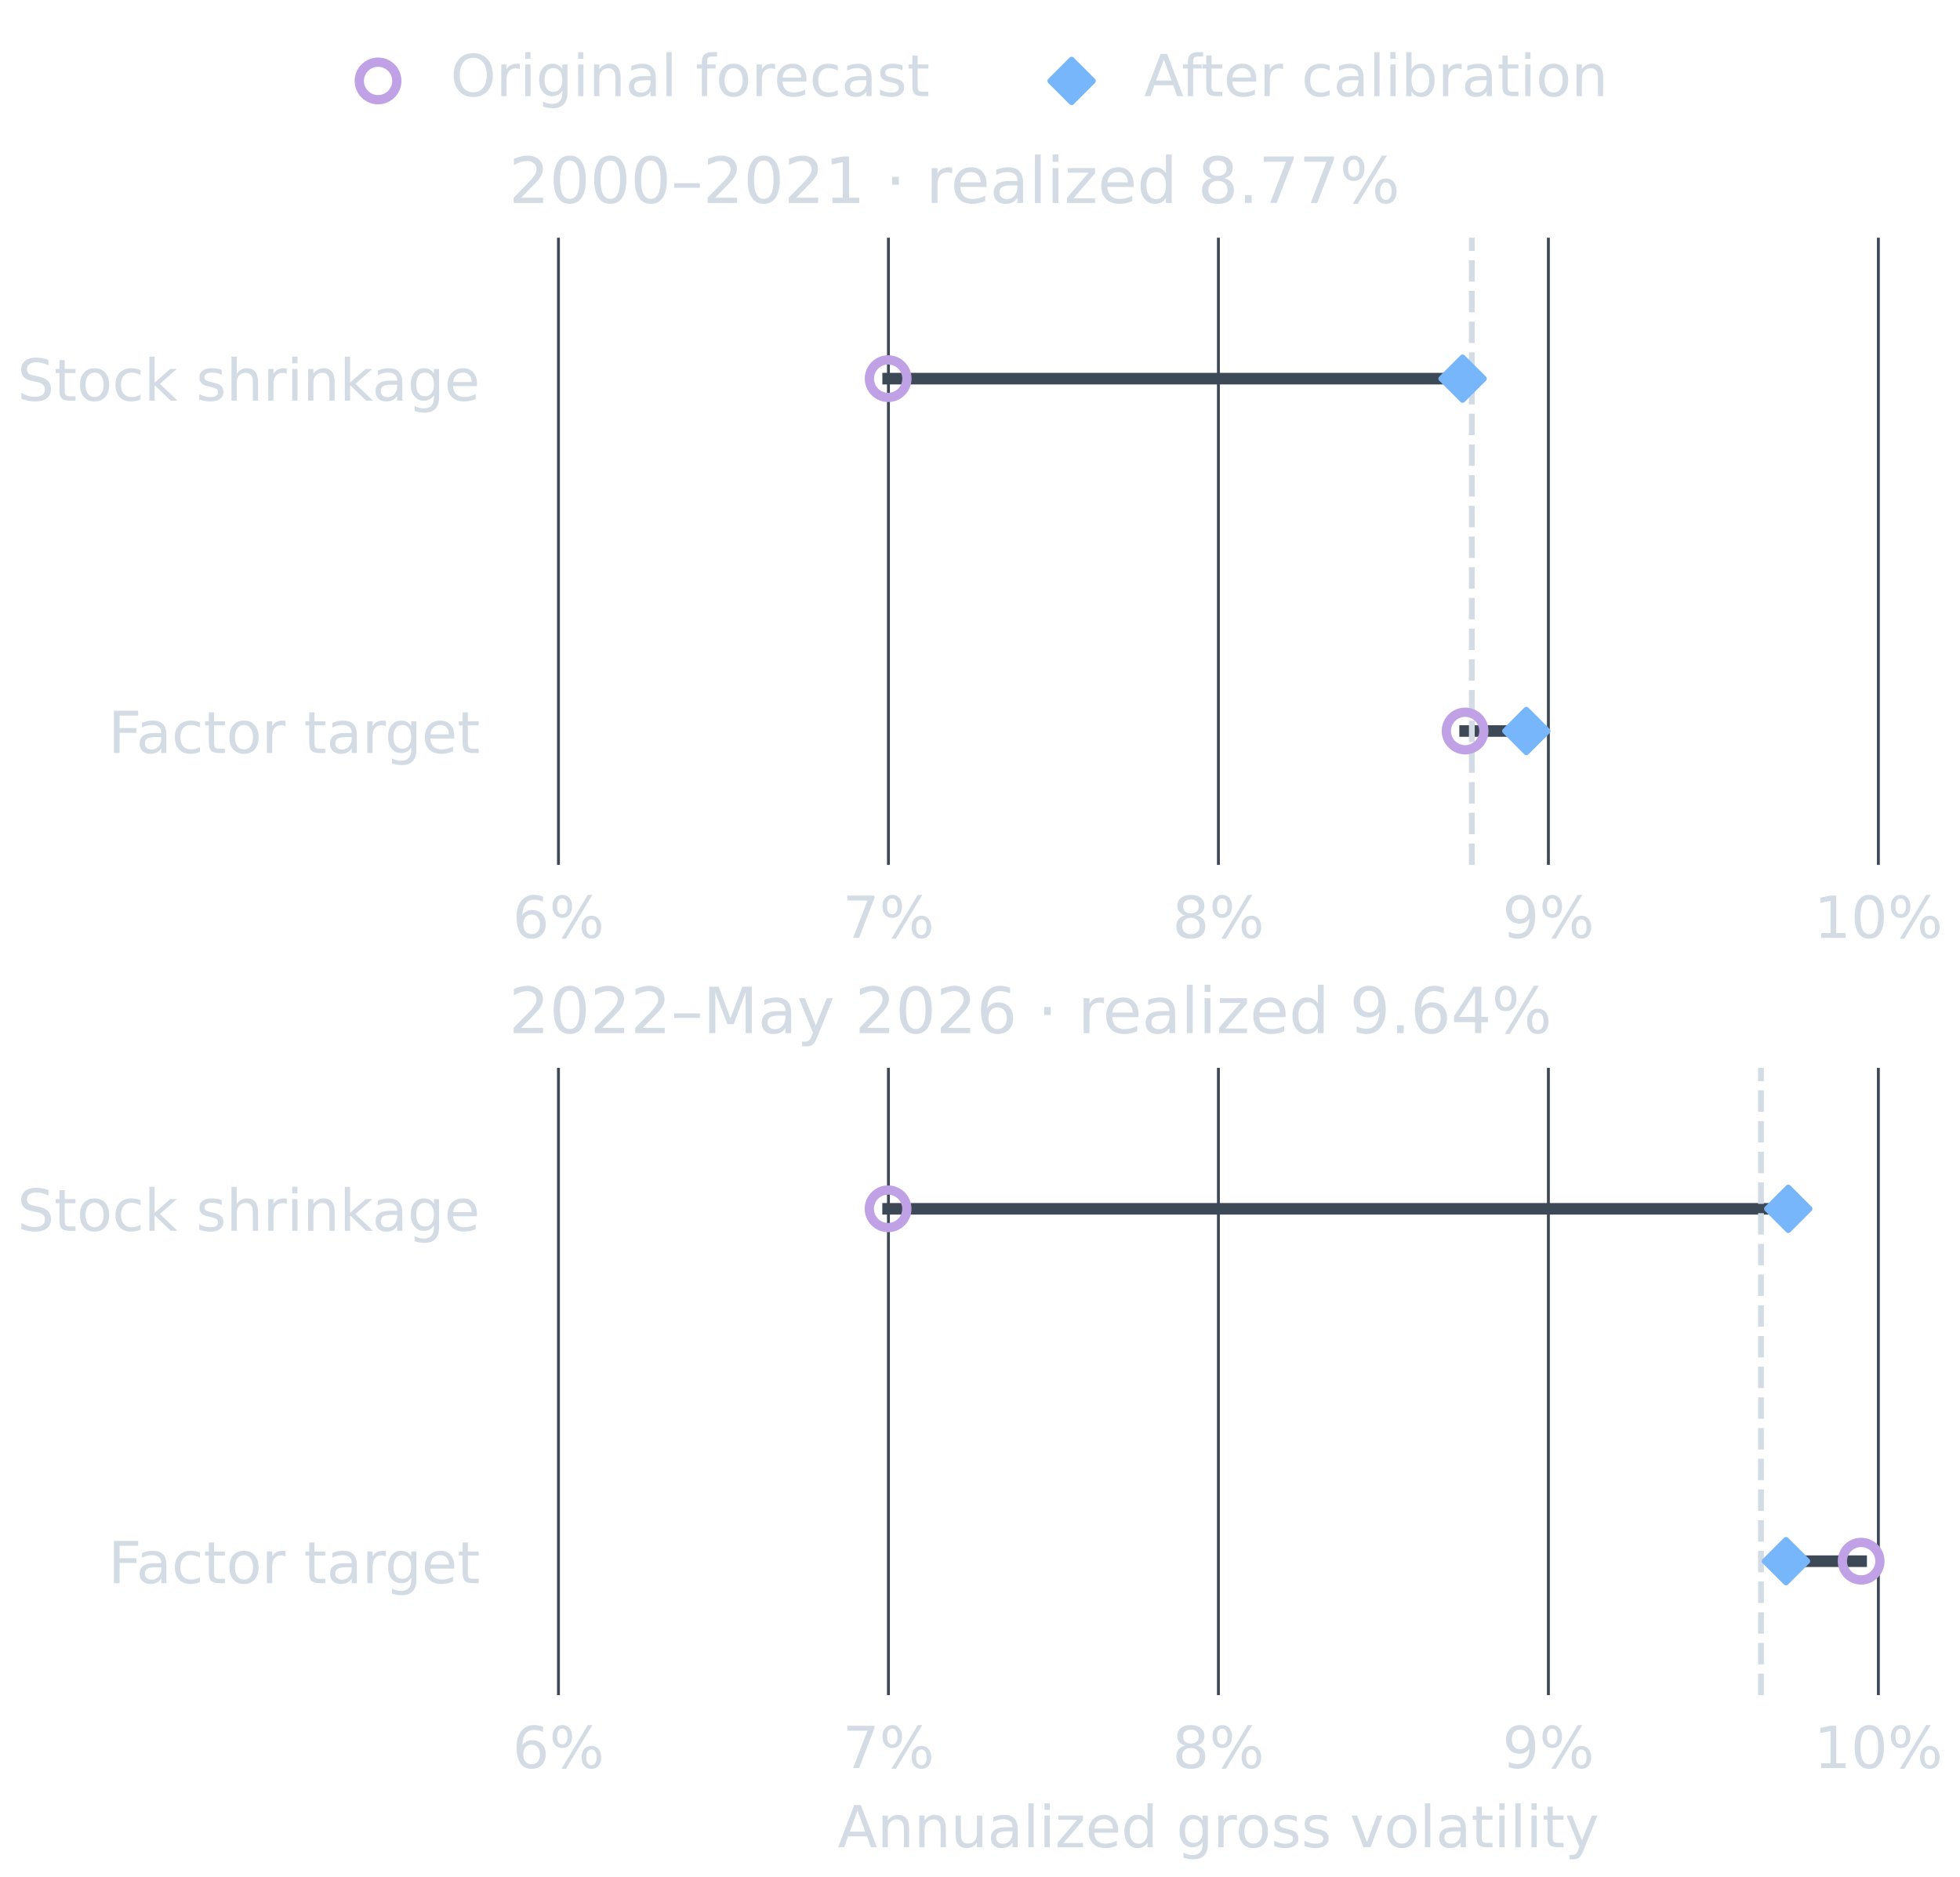
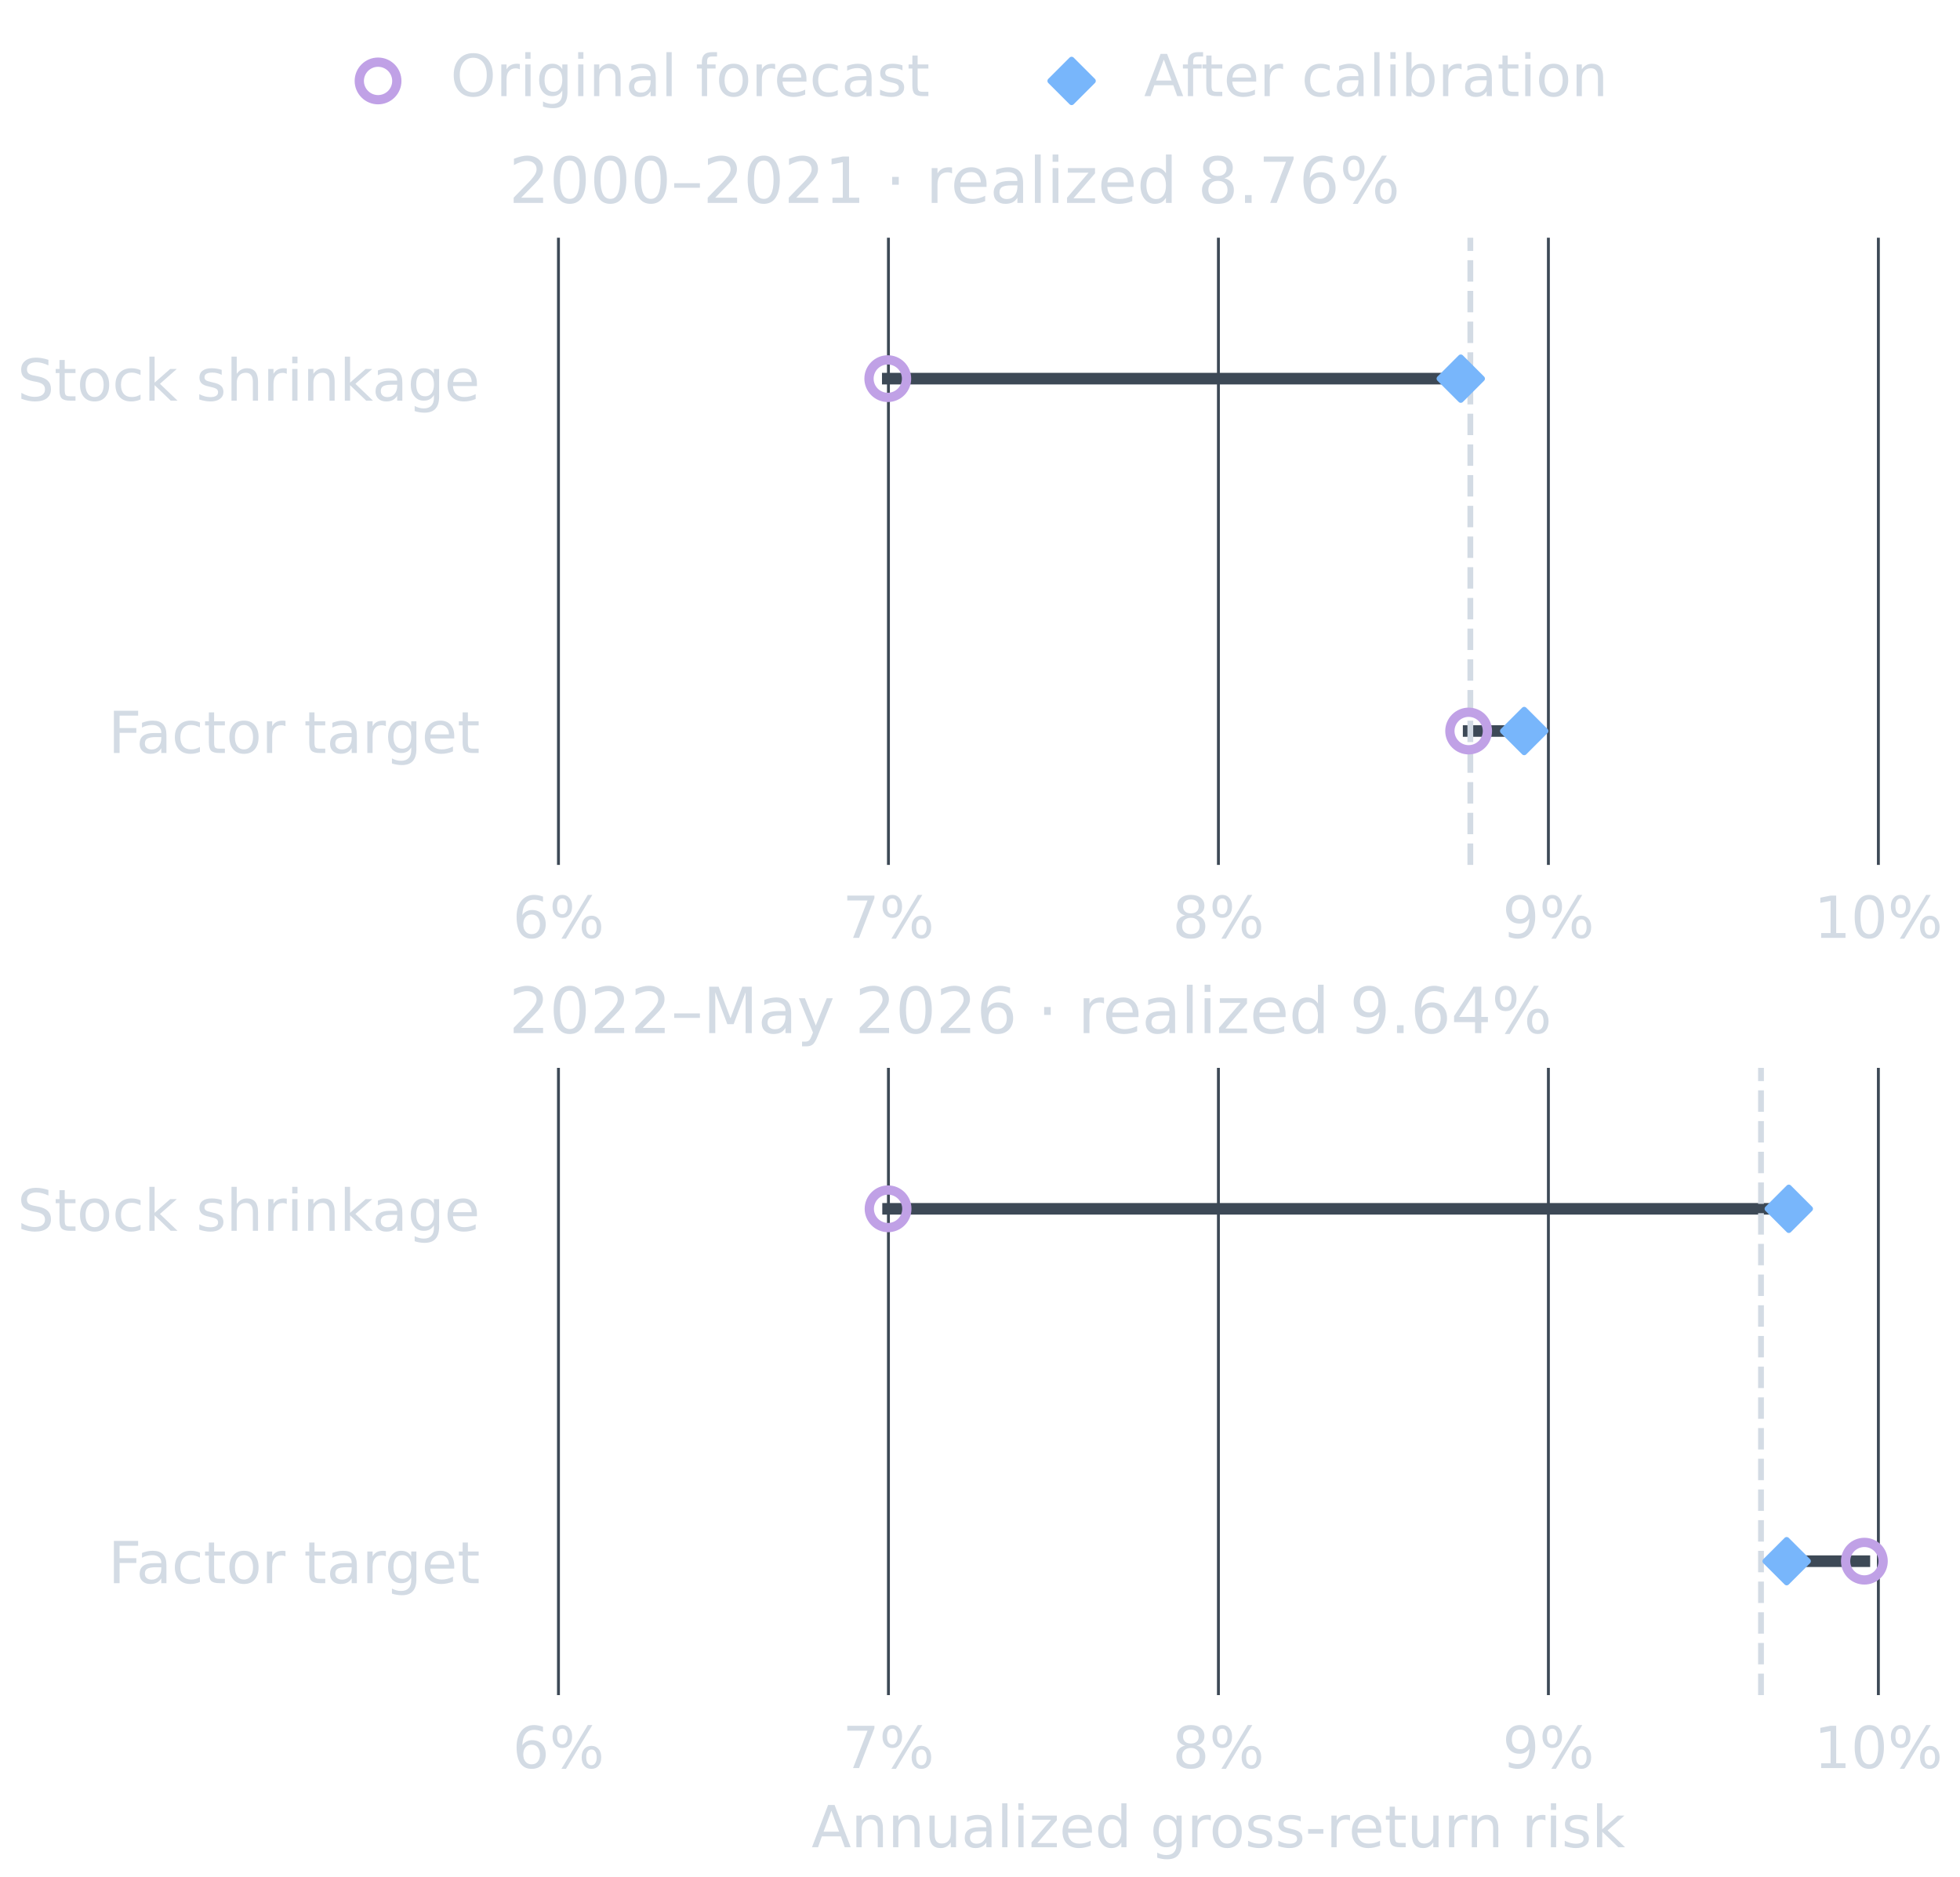
<svg xmlns="http://www.w3.org/2000/svg" xmlns:xlink="http://www.w3.org/1999/xlink" width="338.4pt" height="324pt" viewBox="0 0 338.4 324" version="1.1">
  <defs>
    <style type="text/css">*{stroke-linejoin: round; stroke-linecap: butt}</style>
  </defs>
  <g id="figure_1">
    <g id="patch_1">
      <path d="M 0 324 L 338.4 324 L 338.4 0 L 0 0 L 0 324 z " style="fill: none" />
    </g>
    <g id="axes_1">
      <g id="patch_2">
        <path d="M 87.874 149.322 L 332.853 149.322 L 332.853 41.037 L 87.874 41.037 L 87.874 149.322 z " style="fill: none" />
      </g>
      <g id="line2d_1">
-         <path d="M 252.956 126.205 L 263.528 126.205 " clip-path="url(#p64e1c6f75f)" style="fill: none; stroke: #3d4956; stroke-width: 2; stroke-linecap: square" />
+         <path d="M 253.566 126.205 L 263.157 126.205 " clip-path="url(#p64e1c6f75f)" style="fill: none; stroke: #3d4956; stroke-width: 2; stroke-linecap: square" />
      </g>
      <g id="line2d_2">
-         <path d="M 153.341 65.371 L 252.518 65.371 " clip-path="url(#p64e1c6f75f)" style="fill: none; stroke: #3d4956; stroke-width: 2; stroke-linecap: square" />
+         <path d="M 153.277 65.371 L 252.207 65.371 " clip-path="url(#p64e1c6f75f)" style="fill: none; stroke: #3d4956; stroke-width: 2; stroke-linecap: square" />
      </g>
      <g id="matplotlib.axis_1">
        <g id="xtick_1">
          <g id="line2d_3">
            <path d="M 96.419 149.322 L 96.419 41.037 " clip-path="url(#p64e1c6f75f)" style="fill: none; stroke: #3d4956; stroke-width: 0.5; stroke-linecap: square" />
          </g>
          <g id="line2d_4" />
          <g id="text_1">
            <text style="font-size: 10px; font-family: 'DejaVu Sans', 'Bitstream Vera Sans', 'Computer Modern Sans Serif', 'Lucida Grande', 'Verdana', 'Geneva', 'Lucid', 'Arial', 'Helvetica', 'Avant Garde', sans-serif; text-anchor: middle; fill: #d3dbe4" x="96.419" y="161.92" transform="rotate(-0 96.41945 161.9203)">6%</text>
          </g>
        </g>
        <g id="xtick_2">
          <g id="line2d_5">
            <path d="M 153.391 149.322 L 153.391 41.037 " clip-path="url(#p64e1c6f75f)" style="fill: none; stroke: #3d4956; stroke-width: 0.5; stroke-linecap: square" />
          </g>
          <g id="line2d_6" />
          <g id="text_2">
            <text style="font-size: 10px; font-family: 'DejaVu Sans', 'Bitstream Vera Sans', 'Computer Modern Sans Serif', 'Lucida Grande', 'Verdana', 'Geneva', 'Lucid', 'Arial', 'Helvetica', 'Avant Garde', sans-serif; text-anchor: middle; fill: #d3dbe4" x="153.391" y="161.92" transform="rotate(-0 153.3913 161.9203)">7%</text>
          </g>
        </g>
        <g id="xtick_3">
          <g id="line2d_7">
            <path d="M 210.363 149.322 L 210.363 41.037 " clip-path="url(#p64e1c6f75f)" style="fill: none; stroke: #3d4956; stroke-width: 0.5; stroke-linecap: square" />
          </g>
          <g id="line2d_8" />
          <g id="text_3">
            <text style="font-size: 10px; font-family: 'DejaVu Sans', 'Bitstream Vera Sans', 'Computer Modern Sans Serif', 'Lucida Grande', 'Verdana', 'Geneva', 'Lucid', 'Arial', 'Helvetica', 'Avant Garde', sans-serif; text-anchor: middle; fill: #d3dbe4" x="210.363" y="161.92" transform="rotate(-0 210.3631 161.9203)">8%</text>
          </g>
        </g>
        <g id="xtick_4">
          <g id="line2d_9">
            <path d="M 267.335 149.322 L 267.335 41.037 " clip-path="url(#p64e1c6f75f)" style="fill: none; stroke: #3d4956; stroke-width: 0.5; stroke-linecap: square" />
          </g>
          <g id="line2d_10" />
          <g id="text_4">
            <text style="font-size: 10px; font-family: 'DejaVu Sans', 'Bitstream Vera Sans', 'Computer Modern Sans Serif', 'Lucida Grande', 'Verdana', 'Geneva', 'Lucid', 'Arial', 'Helvetica', 'Avant Garde', sans-serif; text-anchor: middle; fill: #d3dbe4" x="267.335" y="161.92" transform="rotate(-0 267.335 161.9203)">9%</text>
          </g>
        </g>
        <g id="xtick_5">
          <g id="line2d_11">
            <path d="M 324.307 149.322 L 324.307 41.037 " clip-path="url(#p64e1c6f75f)" style="fill: none; stroke: #3d4956; stroke-width: 0.5; stroke-linecap: square" />
          </g>
          <g id="line2d_12" />
          <g id="text_5">
            <text style="font-size: 10px; font-family: 'DejaVu Sans', 'Bitstream Vera Sans', 'Computer Modern Sans Serif', 'Lucida Grande', 'Verdana', 'Geneva', 'Lucid', 'Arial', 'Helvetica', 'Avant Garde', sans-serif; text-anchor: middle; fill: #d3dbe4" x="324.307" y="161.92" transform="rotate(-0 324.3068 161.9203)">10%</text>
          </g>
        </g>
      </g>
      <g id="matplotlib.axis_2">
        <g id="ytick_1">
          <g id="line2d_13" />
          <g id="text_6">
            <text style="font-size: 10px; font-family: 'DejaVu Sans', 'Bitstream Vera Sans', 'Computer Modern Sans Serif', 'Lucida Grande', 'Verdana', 'Geneva', 'Lucid', 'Arial', 'Helvetica', 'Avant Garde', sans-serif; text-anchor: end; fill: #d3dbe4" x="82.874" y="130.004" transform="rotate(-0 82.87368 130.0041)">Factor target</text>
          </g>
        </g>
        <g id="ytick_2">
          <g id="line2d_14" />
          <g id="text_7">
            <text style="font-size: 10px; font-family: 'DejaVu Sans', 'Bitstream Vera Sans', 'Computer Modern Sans Serif', 'Lucida Grande', 'Verdana', 'Geneva', 'Lucid', 'Arial', 'Helvetica', 'Avant Garde', sans-serif; text-anchor: end; fill: #d3dbe4" x="82.874" y="69.17" transform="rotate(-0 82.87368 69.17)">Stock shrinkage</text>
          </g>
        </g>
      </g>
      <g id="line2d_15">
-         <path d="M 254.113 149.322 L 254.113 41.037 " clip-path="url(#p64e1c6f75f)" style="fill: none; stroke-dasharray: 3.7,1.6; stroke-dashoffset: 0; stroke: #d3dbe4" />
+         <path d="M 253.857 149.322 L 253.857 41.037 " clip-path="url(#p64e1c6f75f)" style="fill: none; stroke-dasharray: 3.7,1.6; stroke-dashoffset: 0; stroke: #d3dbe4" />
      </g>
      <g id="PathCollection_1">
-         <path d="M 252.956 129.445 C 253.815 129.445 254.64 129.104 255.247 128.496 C 255.855 127.889 256.196 127.064 256.196 126.205 C 256.196 125.346 255.855 124.521 255.247 123.914 C 254.64 123.306 253.815 122.965 252.956 122.965 C 252.097 122.965 251.272 123.306 250.665 123.914 C 250.057 124.521 249.716 125.346 249.716 126.205 C 249.716 127.064 250.057 127.889 250.665 128.496 C 251.272 129.104 252.097 129.445 252.956 129.445 L 252.956 129.445 z " clip-path="url(#p64e1c6f75f)" style="fill: none; stroke: #c0a1e6; stroke-width: 1.6" />
+         <path d="M 253.566 129.445 C 254.426 129.445 255.25 129.104 255.858 128.496 C 256.465 127.889 256.807 127.064 256.807 126.205 C 256.807 125.346 256.465 124.521 255.858 123.914 C 255.25 123.306 254.426 122.965 253.566 122.965 C 252.707 122.965 251.883 123.306 251.275 123.914 C 250.667 124.521 250.326 125.346 250.326 126.205 C 250.326 127.064 250.667 127.889 251.275 128.496 C 251.883 129.104 252.707 129.445 253.566 129.445 L 253.566 129.445 z " clip-path="url(#p64e1c6f75f)" style="fill: none; stroke: #c0a1e6; stroke-width: 1.6" />
      </g>
      <g id="PathCollection_2">
-         <path d="M 153.341 68.611 C 154.201 68.611 155.025 68.27 155.633 67.662 C 156.24 67.054 156.582 66.23 156.582 65.371 C 156.582 64.511 156.24 63.687 155.633 63.079 C 155.025 62.472 154.201 62.13 153.341 62.13 C 152.482 62.13 151.658 62.472 151.05 63.079 C 150.442 63.687 150.101 64.511 150.101 65.371 C 150.101 66.23 150.442 67.054 151.05 67.662 C 151.658 68.27 152.482 68.611 153.341 68.611 L 153.341 68.611 z " clip-path="url(#p64e1c6f75f)" style="fill: none; stroke: #c0a1e6; stroke-width: 1.6" />
+         <path d="M 153.277 68.611 C 154.136 68.611 154.96 68.27 155.568 67.662 C 156.176 67.054 156.517 66.23 156.517 65.371 C 156.517 64.511 156.176 63.687 155.568 63.079 C 154.96 62.472 154.136 62.13 153.277 62.13 C 152.417 62.13 151.593 62.472 150.986 63.079 C 150.378 63.687 150.036 64.511 150.036 65.371 C 150.036 66.23 150.378 67.054 150.986 67.662 C 151.593 68.27 152.417 68.611 153.277 68.611 L 153.277 68.611 z " clip-path="url(#p64e1c6f75f)" style="fill: none; stroke: #c0a1e6; stroke-width: 1.6" />
      </g>
      <g id="PathCollection_3">
        <defs>
          <path id="m0901a915a0" d="M -0 3.674 L 3.674 0 L 0 -3.674 L -3.674 -0 z " style="stroke: #78b6fb" />
        </defs>
        <g clip-path="url(#p64e1c6f75f)">
-           <use xlink:href="#m0901a915a0" x="263.528" y="126.205" style="fill: #78b6fb; stroke: #78b6fb" />
+           <use xlink:href="#m0901a915a0" x="263.157" y="126.205" style="fill: #78b6fb; stroke: #78b6fb" />
        </g>
      </g>
      <g id="PathCollection_4">
        <g clip-path="url(#p64e1c6f75f)">
-           <use xlink:href="#m0901a915a0" x="252.518" y="65.371" style="fill: #78b6fb; stroke: #78b6fb" />
+           <use xlink:href="#m0901a915a0" x="252.207" y="65.371" style="fill: #78b6fb; stroke: #78b6fb" />
        </g>
      </g>
      <g id="text_8">
-         <text style="font-size: 11px; font-family: 'DejaVu Sans', 'Bitstream Vera Sans', 'Computer Modern Sans Serif', 'Lucida Grande', 'Verdana', 'Geneva', 'Lucid', 'Arial', 'Helvetica', 'Avant Garde', sans-serif; text-anchor: start; fill: #d3dbe4" x="87.874" y="35.037" transform="rotate(-0 87.87368 35.03713)">2000–2021  ·  realized 8.77%</text>
+         <text style="font-size: 11px; font-family: 'DejaVu Sans', 'Bitstream Vera Sans', 'Computer Modern Sans Serif', 'Lucida Grande', 'Verdana', 'Geneva', 'Lucid', 'Arial', 'Helvetica', 'Avant Garde', sans-serif; text-anchor: start; fill: #d3dbe4" x="87.874" y="35.037" transform="rotate(-0 87.87368 35.03713)">2000–2021  ·  realized 8.76%</text>
      </g>
    </g>
    <g id="axes_2">
      <g id="patch_3">
        <path d="M 87.874 292.644 L 332.853 292.644 L 332.853 184.359 L 87.874 184.359 L 87.874 292.644 z " style="fill: none" />
      </g>
      <g id="line2d_16">
-         <path d="M 321.332 269.527 L 308.359 269.527 " clip-path="url(#p245c8cd5a5)" style="fill: none; stroke: #3d4956; stroke-width: 2; stroke-linecap: square" />
+         <path d="M 321.89 269.527 L 308.475 269.527 " clip-path="url(#p245c8cd5a5)" style="fill: none; stroke: #3d4956; stroke-width: 2; stroke-linecap: square" />
      </g>
      <g id="line2d_17">
-         <path d="M 153.33 208.692 L 308.748 208.692 " clip-path="url(#p245c8cd5a5)" style="fill: none; stroke: #3d4956; stroke-width: 2; stroke-linecap: square" />
+         <path d="M 153.329 208.692 L 308.84 208.692 " clip-path="url(#p245c8cd5a5)" style="fill: none; stroke: #3d4956; stroke-width: 2; stroke-linecap: square" />
      </g>
      <g id="matplotlib.axis_3">
        <g id="xtick_6">
          <g id="line2d_18">
            <path d="M 96.419 292.644 L 96.419 184.359 " clip-path="url(#p245c8cd5a5)" style="fill: none; stroke: #3d4956; stroke-width: 0.5; stroke-linecap: square" />
          </g>
          <g id="line2d_19" />
          <g id="text_9">
            <text style="font-size: 10px; font-family: 'DejaVu Sans', 'Bitstream Vera Sans', 'Computer Modern Sans Serif', 'Lucida Grande', 'Verdana', 'Geneva', 'Lucid', 'Arial', 'Helvetica', 'Avant Garde', sans-serif; text-anchor: middle; fill: #d3dbe4" x="96.419" y="305.242" transform="rotate(-0 96.41945 305.2419)">6%</text>
          </g>
        </g>
        <g id="xtick_7">
          <g id="line2d_20">
            <path d="M 153.391 292.644 L 153.391 184.359 " clip-path="url(#p245c8cd5a5)" style="fill: none; stroke: #3d4956; stroke-width: 0.5; stroke-linecap: square" />
          </g>
          <g id="line2d_21" />
          <g id="text_10">
            <text style="font-size: 10px; font-family: 'DejaVu Sans', 'Bitstream Vera Sans', 'Computer Modern Sans Serif', 'Lucida Grande', 'Verdana', 'Geneva', 'Lucid', 'Arial', 'Helvetica', 'Avant Garde', sans-serif; text-anchor: middle; fill: #d3dbe4" x="153.391" y="305.242" transform="rotate(-0 153.3913 305.2419)">7%</text>
          </g>
        </g>
        <g id="xtick_8">
          <g id="line2d_22">
            <path d="M 210.363 292.644 L 210.363 184.359 " clip-path="url(#p245c8cd5a5)" style="fill: none; stroke: #3d4956; stroke-width: 0.5; stroke-linecap: square" />
          </g>
          <g id="line2d_23" />
          <g id="text_11">
            <text style="font-size: 10px; font-family: 'DejaVu Sans', 'Bitstream Vera Sans', 'Computer Modern Sans Serif', 'Lucida Grande', 'Verdana', 'Geneva', 'Lucid', 'Arial', 'Helvetica', 'Avant Garde', sans-serif; text-anchor: middle; fill: #d3dbe4" x="210.363" y="305.242" transform="rotate(-0 210.3631 305.2419)">8%</text>
          </g>
        </g>
        <g id="xtick_9">
          <g id="line2d_24">
            <path d="M 267.335 292.644 L 267.335 184.359 " clip-path="url(#p245c8cd5a5)" style="fill: none; stroke: #3d4956; stroke-width: 0.5; stroke-linecap: square" />
          </g>
          <g id="line2d_25" />
          <g id="text_12">
            <text style="font-size: 10px; font-family: 'DejaVu Sans', 'Bitstream Vera Sans', 'Computer Modern Sans Serif', 'Lucida Grande', 'Verdana', 'Geneva', 'Lucid', 'Arial', 'Helvetica', 'Avant Garde', sans-serif; text-anchor: middle; fill: #d3dbe4" x="267.335" y="305.242" transform="rotate(-0 267.335 305.2419)">9%</text>
          </g>
        </g>
        <g id="xtick_10">
          <g id="line2d_26">
            <path d="M 324.307 292.644 L 324.307 184.359 " clip-path="url(#p245c8cd5a5)" style="fill: none; stroke: #3d4956; stroke-width: 0.5; stroke-linecap: square" />
          </g>
          <g id="line2d_27" />
          <g id="text_13">
            <text style="font-size: 10px; font-family: 'DejaVu Sans', 'Bitstream Vera Sans', 'Computer Modern Sans Serif', 'Lucida Grande', 'Verdana', 'Geneva', 'Lucid', 'Arial', 'Helvetica', 'Avant Garde', sans-serif; text-anchor: middle; fill: #d3dbe4" x="324.307" y="305.242" transform="rotate(-0 324.3068 305.2419)">10%</text>
          </g>
        </g>
        <g id="text_14">
-           <text style="font-size: 10px; font-family: 'DejaVu Sans', 'Bitstream Vera Sans', 'Computer Modern Sans Serif', 'Lucida Grande', 'Verdana', 'Geneva', 'Lucid', 'Arial', 'Helvetica', 'Avant Garde', sans-serif; text-anchor: middle; fill: #d3dbe4" x="210.363" y="318.92" transform="rotate(-0 210.3631 318.9201)">Annualized gross volatility</text>
+           <text style="font-size: 10px; font-family: 'DejaVu Sans', 'Bitstream Vera Sans', 'Computer Modern Sans Serif', 'Lucida Grande', 'Verdana', 'Geneva', 'Lucid', 'Arial', 'Helvetica', 'Avant Garde', sans-serif; text-anchor: middle; fill: #d3dbe4" x="210.363" y="318.92" transform="rotate(-0 210.3631 318.9201)">Annualized gross-return risk</text>
        </g>
      </g>
      <g id="matplotlib.axis_4">
        <g id="ytick_3">
          <g id="line2d_28" />
          <g id="text_15">
            <text style="font-size: 10px; font-family: 'DejaVu Sans', 'Bitstream Vera Sans', 'Computer Modern Sans Serif', 'Lucida Grande', 'Verdana', 'Geneva', 'Lucid', 'Arial', 'Helvetica', 'Avant Garde', sans-serif; text-anchor: end; fill: #d3dbe4" x="82.874" y="273.326" transform="rotate(-0 82.87368 273.3258)">Factor target</text>
          </g>
        </g>
        <g id="ytick_4">
          <g id="line2d_29" />
          <g id="text_16">
            <text style="font-size: 10px; font-family: 'DejaVu Sans', 'Bitstream Vera Sans', 'Computer Modern Sans Serif', 'Lucida Grande', 'Verdana', 'Geneva', 'Lucid', 'Arial', 'Helvetica', 'Avant Garde', sans-serif; text-anchor: end; fill: #d3dbe4" x="82.874" y="212.492" transform="rotate(-0 82.87368 212.4916)">Stock shrinkage</text>
          </g>
        </g>
      </g>
      <g id="line2d_30">
-         <path d="M 304.036 292.644 L 304.036 184.359 " clip-path="url(#p245c8cd5a5)" style="fill: none; stroke-dasharray: 3.7,1.6; stroke-dashoffset: 0; stroke: #d3dbe4" />
+         <path d="M 304.041 292.644 L 304.041 184.359 " clip-path="url(#p245c8cd5a5)" style="fill: none; stroke-dasharray: 3.7,1.6; stroke-dashoffset: 0; stroke: #d3dbe4" />
      </g>
      <g id="PathCollection_5">
-         <path d="M 321.332 272.767 C 322.192 272.767 323.016 272.425 323.623 271.818 C 324.231 271.21 324.573 270.386 324.573 269.527 C 324.573 268.667 324.231 267.843 323.623 267.235 C 323.016 266.628 322.192 266.286 321.332 266.286 C 320.473 266.286 319.649 266.628 319.041 267.235 C 318.433 267.843 318.092 268.667 318.092 269.527 C 318.092 270.386 318.433 271.21 319.041 271.818 C 319.649 272.425 320.473 272.767 321.332 272.767 L 321.332 272.767 z " clip-path="url(#p245c8cd5a5)" style="fill: none; stroke: #c0a1e6; stroke-width: 1.6" />
+         <path d="M 321.89 272.767 C 322.749 272.767 323.573 272.425 324.181 271.818 C 324.789 271.21 325.13 270.386 325.13 269.527 C 325.13 268.667 324.789 267.843 324.181 267.235 C 323.573 266.628 322.749 266.286 321.89 266.286 C 321.03 266.286 320.206 266.628 319.598 267.235 C 318.991 267.843 318.649 268.667 318.649 269.527 C 318.649 270.386 318.991 271.21 319.598 271.818 C 320.206 272.425 321.03 272.767 321.89 272.767 L 321.89 272.767 z " clip-path="url(#p245c8cd5a5)" style="fill: none; stroke: #c0a1e6; stroke-width: 1.6" />
      </g>
      <g id="PathCollection_6">
-         <path d="M 153.33 211.933 C 154.189 211.933 155.013 211.591 155.621 210.984 C 156.228 210.376 156.57 209.552 156.57 208.692 C 156.57 207.833 156.228 207.009 155.621 206.401 C 155.013 205.793 154.189 205.452 153.33 205.452 C 152.47 205.452 151.646 205.793 151.038 206.401 C 150.431 207.009 150.089 207.833 150.089 208.692 C 150.089 209.552 150.431 210.376 151.038 210.984 C 151.646 211.591 152.47 211.933 153.33 211.933 L 153.33 211.933 z " clip-path="url(#p245c8cd5a5)" style="fill: none; stroke: #c0a1e6; stroke-width: 1.6" />
+         <path d="M 153.329 211.933 C 154.188 211.933 155.012 211.591 155.62 210.984 C 156.228 210.376 156.569 209.552 156.569 208.692 C 156.569 207.833 156.228 207.009 155.62 206.401 C 155.012 205.793 154.188 205.452 153.329 205.452 C 152.469 205.452 151.645 205.793 151.037 206.401 C 150.43 207.009 150.088 207.833 150.088 208.692 C 150.088 209.552 150.43 210.376 151.037 210.984 C 151.645 211.591 152.469 211.933 153.329 211.933 L 153.329 211.933 z " clip-path="url(#p245c8cd5a5)" style="fill: none; stroke: #c0a1e6; stroke-width: 1.6" />
      </g>
      <g id="PathCollection_7">
        <g clip-path="url(#p245c8cd5a5)">
-           <use xlink:href="#m0901a915a0" x="308.359" y="269.527" style="fill: #78b6fb; stroke: #78b6fb" />
+           <use xlink:href="#m0901a915a0" x="308.475" y="269.527" style="fill: #78b6fb; stroke: #78b6fb" />
        </g>
      </g>
      <g id="PathCollection_8">
        <g clip-path="url(#p245c8cd5a5)">
-           <use xlink:href="#m0901a915a0" x="308.748" y="208.692" style="fill: #78b6fb; stroke: #78b6fb" />
+           <use xlink:href="#m0901a915a0" x="308.84" y="208.692" style="fill: #78b6fb; stroke: #78b6fb" />
        </g>
      </g>
      <g id="text_17">
        <text style="font-size: 11px; font-family: 'DejaVu Sans', 'Bitstream Vera Sans', 'Computer Modern Sans Serif', 'Lucida Grande', 'Verdana', 'Geneva', 'Lucid', 'Arial', 'Helvetica', 'Avant Garde', sans-serif; text-anchor: start; fill: #d3dbe4" x="87.874" y="178.359" transform="rotate(-0 87.87368 178.3588)">2022–May 2026  ·  realized 9.64%</text>
      </g>
    </g>
    <g id="legend_1">
      <g id="PathCollection_9">
        <path d="M 65.273 17.214 C 66.132 17.214 66.956 16.872 67.564 16.265 C 68.172 15.657 68.513 14.833 68.513 13.973 C 68.513 13.114 68.172 12.29 67.564 11.682 C 66.956 11.074 66.132 10.733 65.273 10.733 C 64.413 10.733 63.589 11.074 62.981 11.682 C 62.374 12.29 62.032 13.114 62.032 13.973 C 62.032 14.833 62.374 15.657 62.981 16.265 C 63.589 16.872 64.413 17.214 65.273 17.214 L 65.273 17.214 z " style="fill: none; stroke: #c0a1e6; stroke-width: 1.6" />
      </g>
      <g id="text_18">
        <text style="font-size: 10px; font-family: 'DejaVu Sans', 'Bitstream Vera Sans', 'Computer Modern Sans Serif', 'Lucida Grande', 'Verdana', 'Geneva', 'Lucid', 'Arial', 'Helvetica', 'Avant Garde', sans-serif; text-anchor: start; fill: #d3dbe4" x="77.773" y="16.598" transform="rotate(-0 77.77266 16.59844)">Original forecast</text>
      </g>
      <g id="PathCollection_10">
        <g>
          <use xlink:href="#m0901a915a0" x="185.016" y="13.973" style="fill: #78b6fb; stroke: #78b6fb" />
        </g>
      </g>
      <g id="text_19">
        <text style="font-size: 10px; font-family: 'DejaVu Sans', 'Bitstream Vera Sans', 'Computer Modern Sans Serif', 'Lucida Grande', 'Verdana', 'Geneva', 'Lucid', 'Arial', 'Helvetica', 'Avant Garde', sans-serif; text-anchor: start; fill: #d3dbe4" x="197.516" y="16.598" transform="rotate(-0 197.5164 16.59844)">After calibration</text>
      </g>
    </g>
  </g>
  <defs>
    <clipPath id="p64e1c6f75f">
      <rect x="87.874" y="41.037" width="244.979" height="108.285" />
    </clipPath>
    <clipPath id="p245c8cd5a5">
      <rect x="87.874" y="184.359" width="244.979" height="108.285" />
    </clipPath>
  </defs>
</svg>
